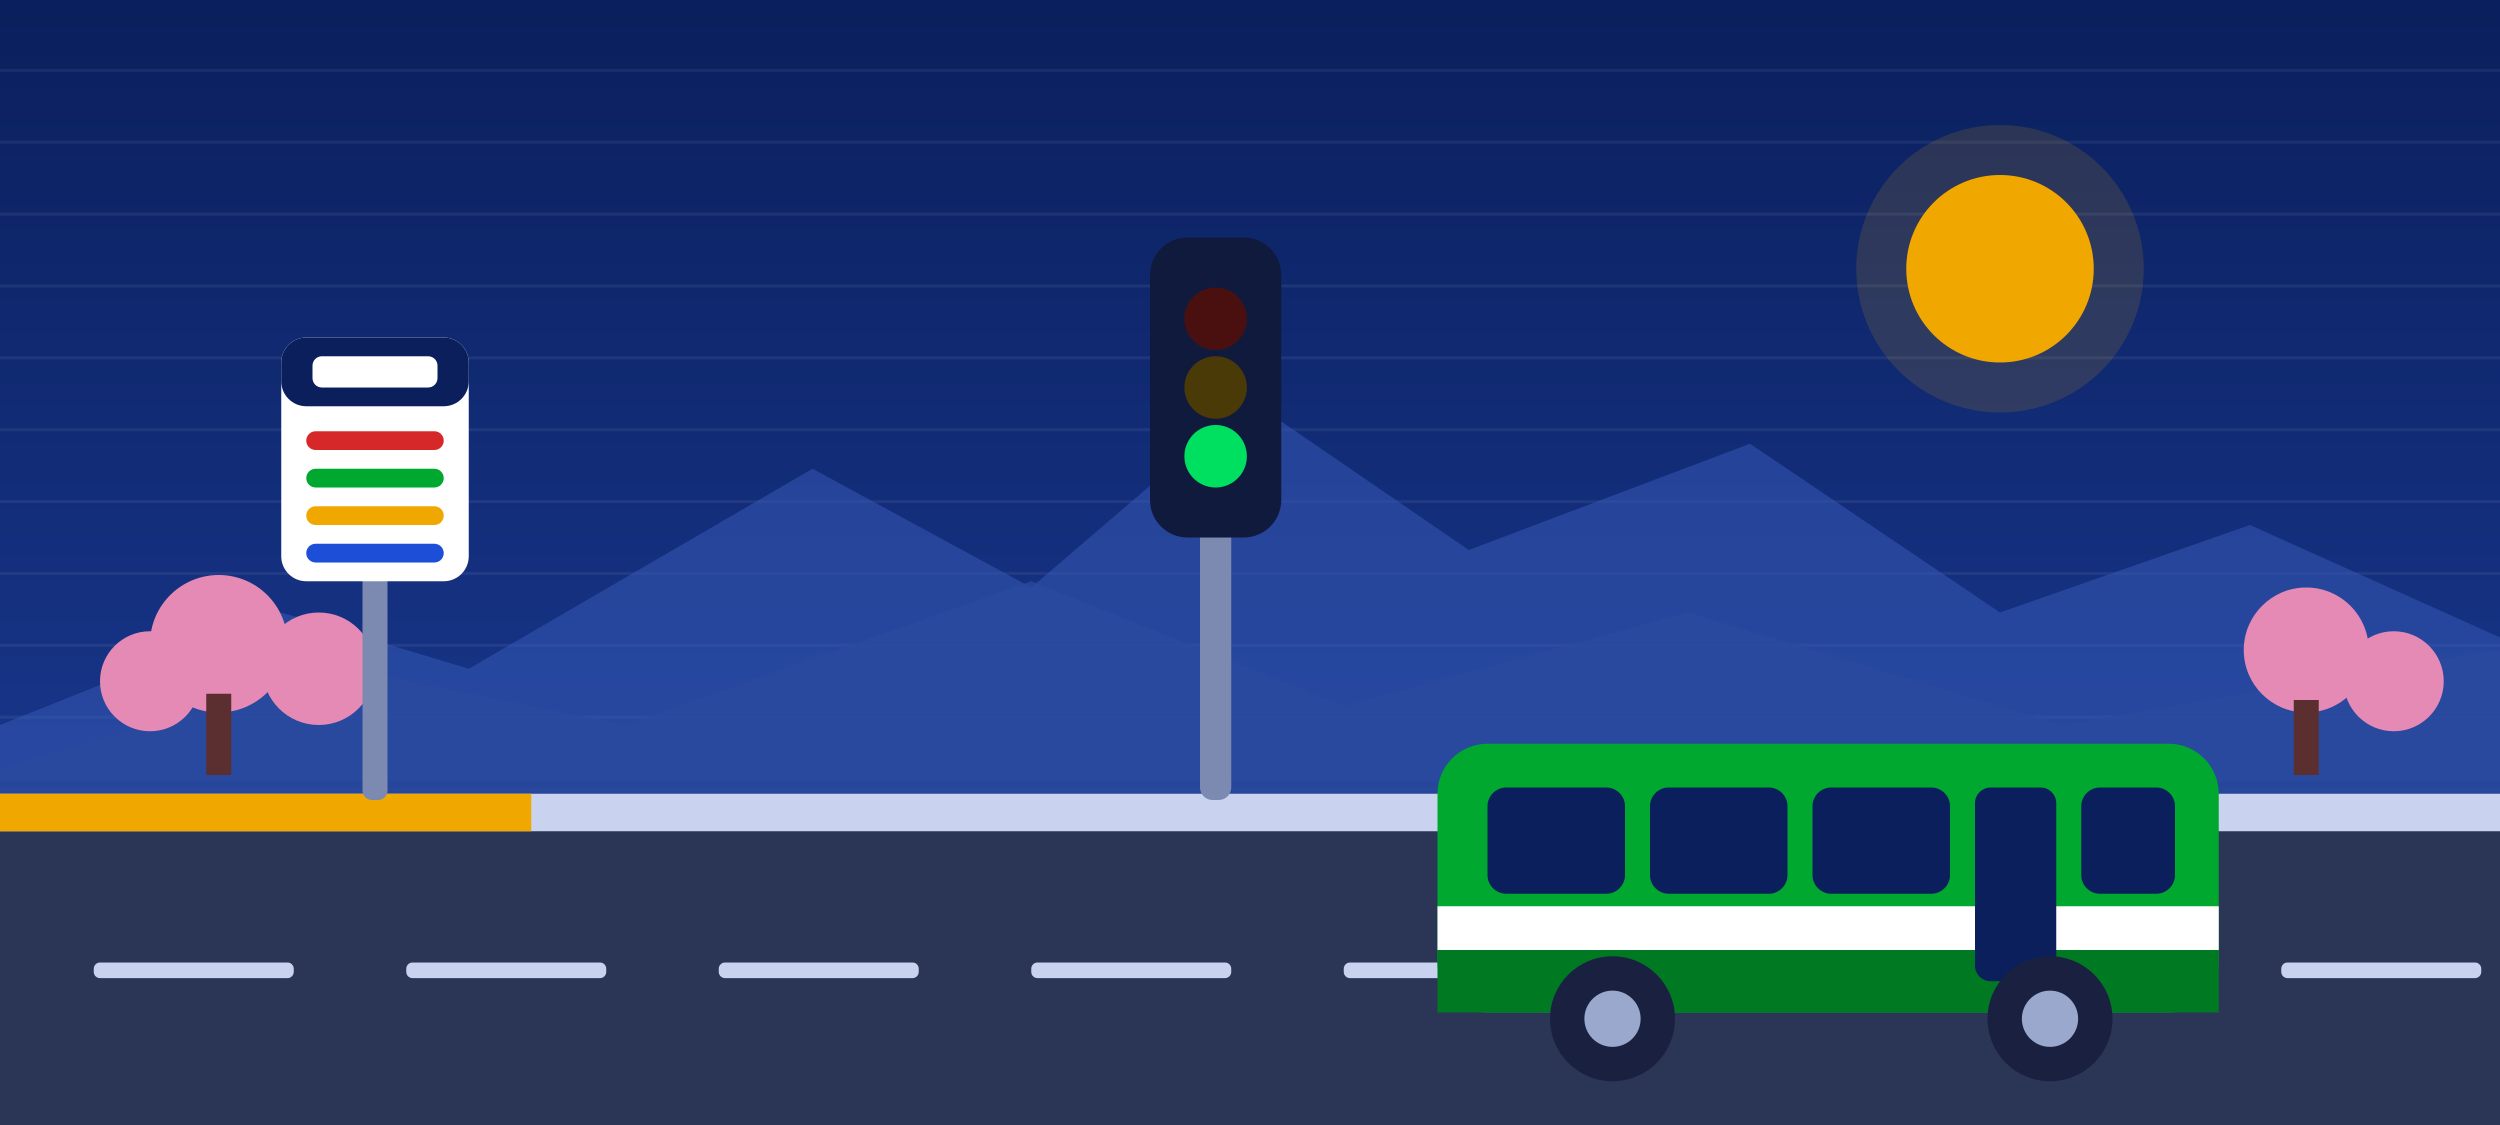
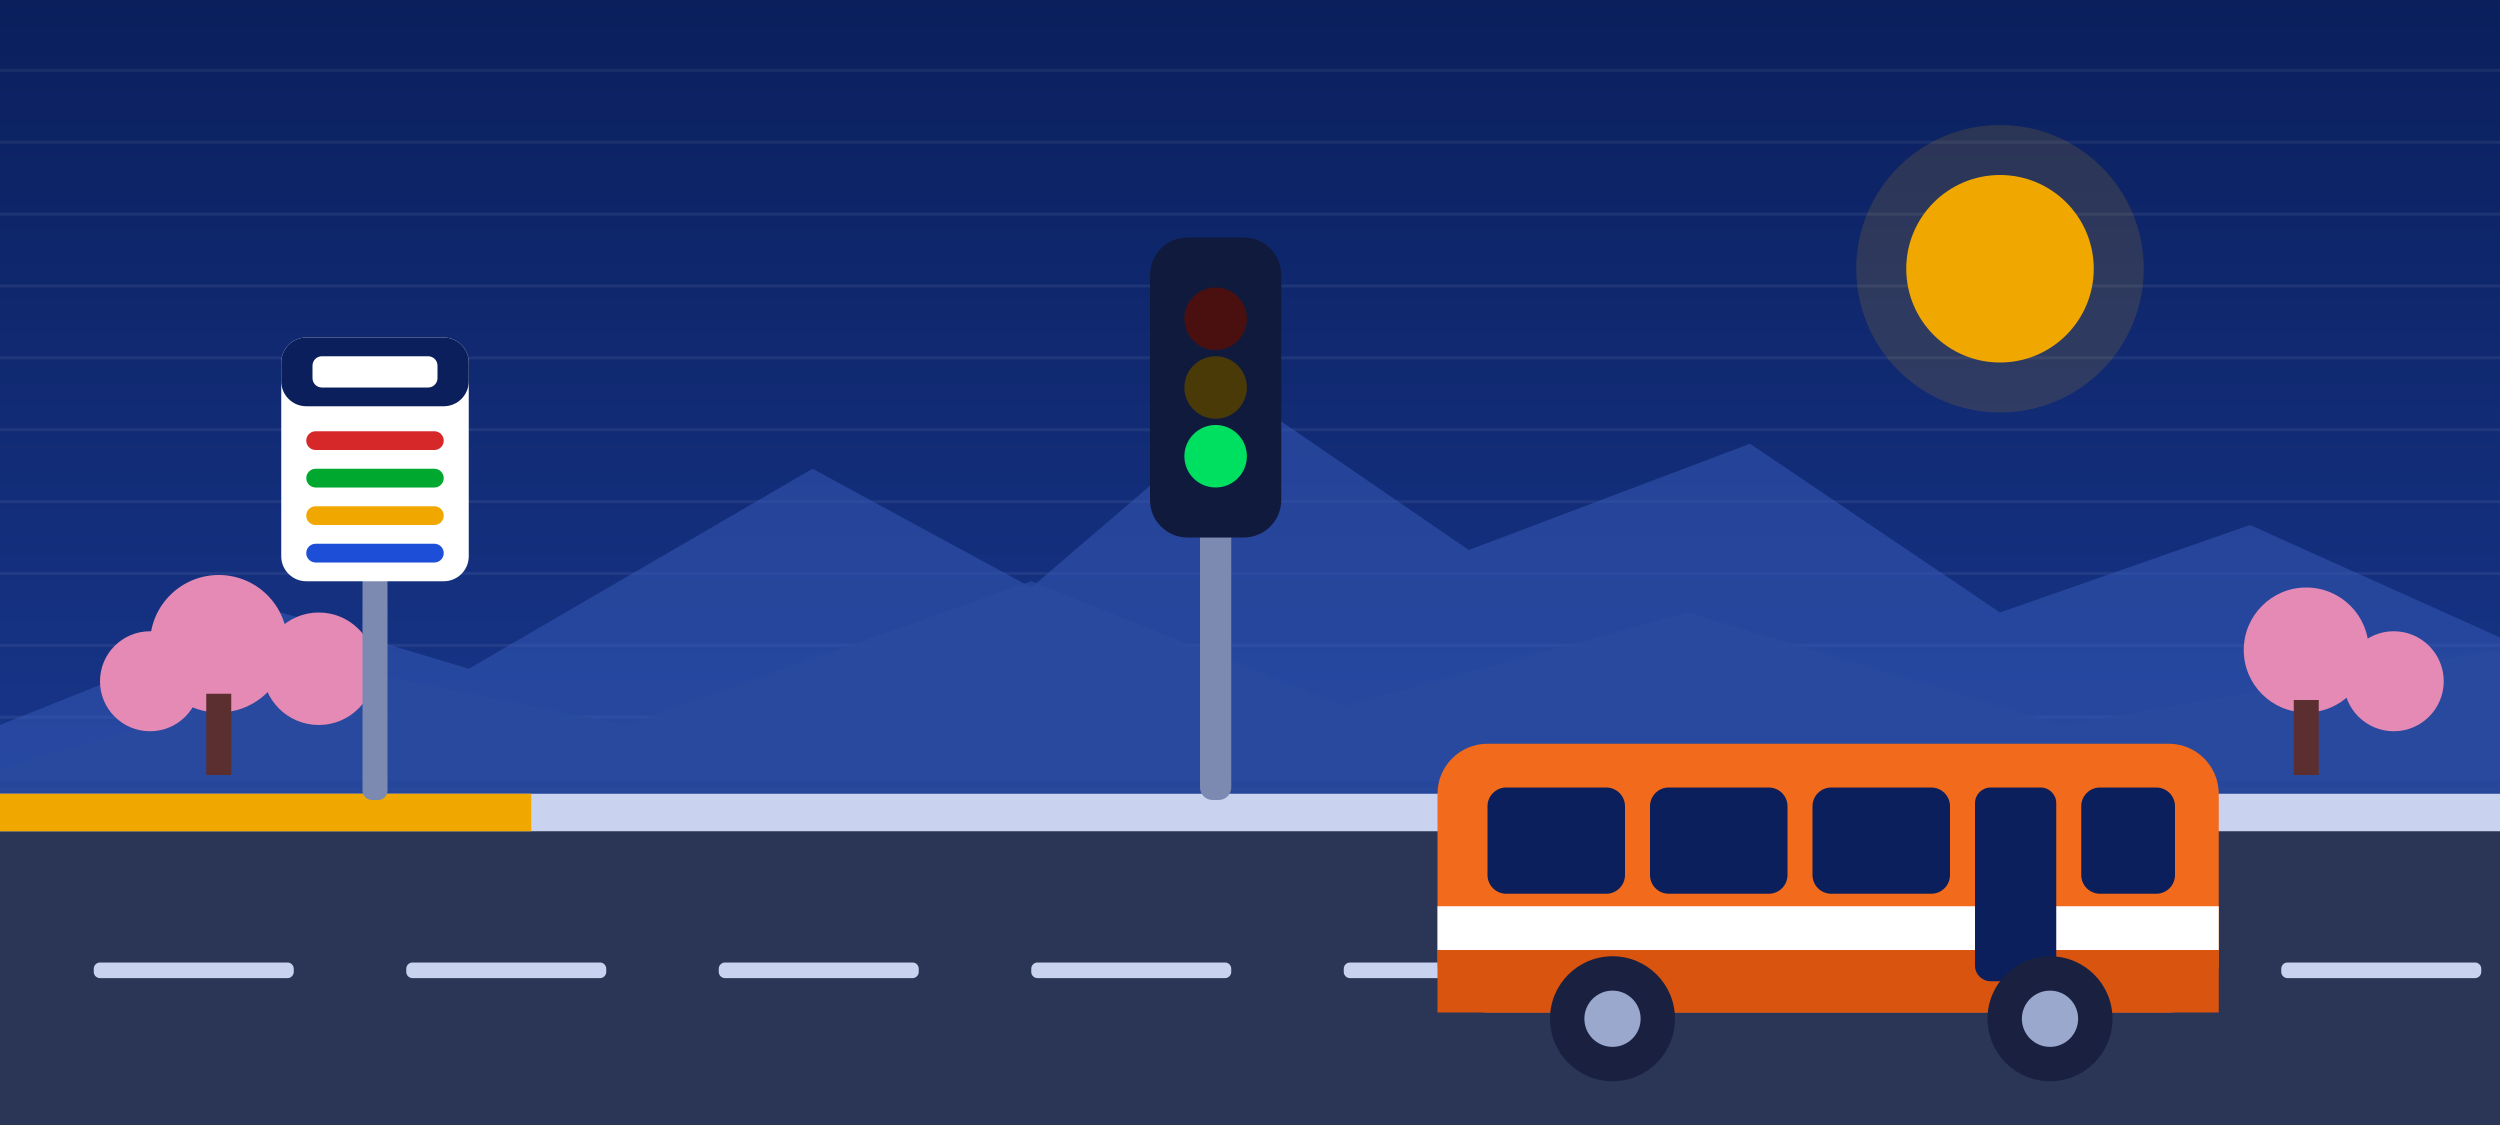
<svg xmlns="http://www.w3.org/2000/svg" viewBox="0 0 800 360" preserveAspectRatio="xMidYMax slice" role="img" aria-label="Calle de Ibagué con paradero, semáforo y bus del SETP">
+   <style>.bus{animation:pasa 26s linear -12s infinite}@keyframes pasa{from{transform:translateX(-780px)}to{transform:translateX(520px)}}@media (prefers-reduced-motion:reduce){.bus{animation:none}}</style>
  <defs>
    <linearGradient id="cielo" x1="0" y1="0" x2="0" y2="1">
      <stop offset="0" stop-color="#0A1F5C" />
      <stop offset="1" stop-color="#1D3F9E" />
    </linearGradient>
    <pattern id="pent" width="800" height="23" patternUnits="userSpaceOnUse">
      <rect width="800" height="1" y="22" fill="#fff" fill-opacity=".06" />
    </pattern>
  </defs>
  <rect width="800" height="360" fill="url(#cielo)" />
  <rect width="800" height="360" fill="url(#pent)" />
  <circle cx="640" cy="86" r="30" fill="#F0A800" />
  <circle cx="640" cy="86" r="46" fill="#F0A800" fill-opacity=".14" />
  <path d="M0 232 L90 196 L150 214 L260 150 L330 188 L400 128 L470 176 L560 142 L640 196 L720 168 L800 204 V250 H0Z" fill="#3558B5" fill-opacity=".55" />
  <path d="M0 246 L110 214 L200 232 L330 186 L430 226 L540 196 L660 232 L800 208 V262 H0Z" fill="#294A9E" fill-opacity=".8" />
  <g fill="#E58AB5">
    <circle cx="70" cy="206" r="22" />
    <circle cx="102" cy="214" r="18" />
    <circle cx="48" cy="218" r="16" />
    <circle cx="738" cy="208" r="20" />
    <circle cx="766" cy="218" r="16" />
  </g>
  <g fill="#5B2F2F">
    <rect x="66" y="222" width="8" height="26" />
    <rect x="734" y="224" width="8" height="24" />
  </g>
  <rect y="262" width="800" height="98" fill="#2B3556" />
  <rect y="254" width="800" height="12" fill="#C9D3F0" />
  <rect y="254" width="170" height="12" fill="#F0A800" />
  <g fill="#C9D3F0">
    <rect x="30" y="308" width="64" height="5" rx="2" />
    <rect x="130" y="308" width="64" height="5" rx="2" />
    <rect x="230" y="308" width="64" height="5" rx="2" />
    <rect x="330" y="308" width="64" height="5" rx="2" />
    <rect x="430" y="308" width="64" height="5" rx="2" />
    <rect x="530" y="308" width="64" height="5" rx="2" />
    <rect x="630" y="308" width="64" height="5" rx="2" />
    <rect x="730" y="308" width="64" height="5" rx="2" />
  </g>
  <rect x="116" y="178" width="8" height="78" rx="3" fill="#7C8AB1" />
  <rect x="90" y="108" width="60" height="78" rx="8" fill="#fff" />
  <rect x="90" y="108" width="60" height="22" rx="8" fill="#0A1F5C" />
  <rect x="100" y="114" width="40" height="10" rx="3" fill="#fff" />
  <rect x="98" y="138" width="44" height="6" rx="3" fill="#D62828" />
  <rect x="98" y="150" width="44" height="6" rx="3" fill="#00A830" />
  <rect x="98" y="162" width="44" height="6" rx="3" fill="#F0A800" />
  <rect x="98" y="174" width="44" height="6" rx="3" fill="#1D4ED8" />
  <rect x="384" y="112" width="10" height="144" rx="4" fill="#7C8AB1" />
  <rect x="368" y="76" width="42" height="96" rx="12" fill="#101A3D" />
  <circle cx="389" cy="102" r="10" fill="#4A1010" />
  <circle cx="389" cy="124" r="10" fill="#4A3A08" />
  <circle cx="389" cy="146" r="10" fill="#00E060" />
  <g transform="translate(460 238)">
-     <rect width="250" height="86" rx="16" fill="#00A830" />
-     <rect y="52" width="250" height="14" fill="#fff" />
-     <rect y="66" width="250" height="20" rx="0" fill="#007A22" />
-     <rect x="16" y="14" width="44" height="34" rx="6" fill="#0A1F5C" />
-     <rect x="68" y="14" width="44" height="34" rx="6" fill="#0A1F5C" />
-     <rect x="120" y="14" width="44" height="34" rx="6" fill="#0A1F5C" />
-     <rect x="172" y="14" width="26" height="62" rx="5" fill="#0A1F5C" />
-     <rect x="206" y="14" width="30" height="34" rx="6" fill="#0A1F5C" />
-     <circle cx="56" cy="88" r="20" fill="#1A2140" />
-     <circle cx="56" cy="88" r="9" fill="#9AA8CE" />
-     <circle cx="196" cy="88" r="20" fill="#1A2140" />
-     <circle cx="196" cy="88" r="9" fill="#9AA8CE" />
+     <g class="bus">
+       <rect width="250" height="86" rx="16" fill="#F26A1B" />
+       <rect y="52" width="250" height="14" fill="#fff" />
+       <rect y="66" width="250" height="20" rx="0" fill="#D9540F" />
+       <rect x="16" y="14" width="44" height="34" rx="6" fill="#0A1F5C" />
+       <rect x="68" y="14" width="44" height="34" rx="6" fill="#0A1F5C" />
+       <rect x="120" y="14" width="44" height="34" rx="6" fill="#0A1F5C" />
+       <rect x="172" y="14" width="26" height="62" rx="5" fill="#0A1F5C" />
+       <rect x="206" y="14" width="30" height="34" rx="6" fill="#0A1F5C" />
+       <circle cx="56" cy="88" r="20" fill="#1A2140" />
+       <circle cx="56" cy="88" r="9" fill="#9AA8CE" />
+       <circle cx="196" cy="88" r="20" fill="#1A2140" />
+       <circle cx="196" cy="88" r="9" fill="#9AA8CE" />
+     </g>
  </g>
</svg>
